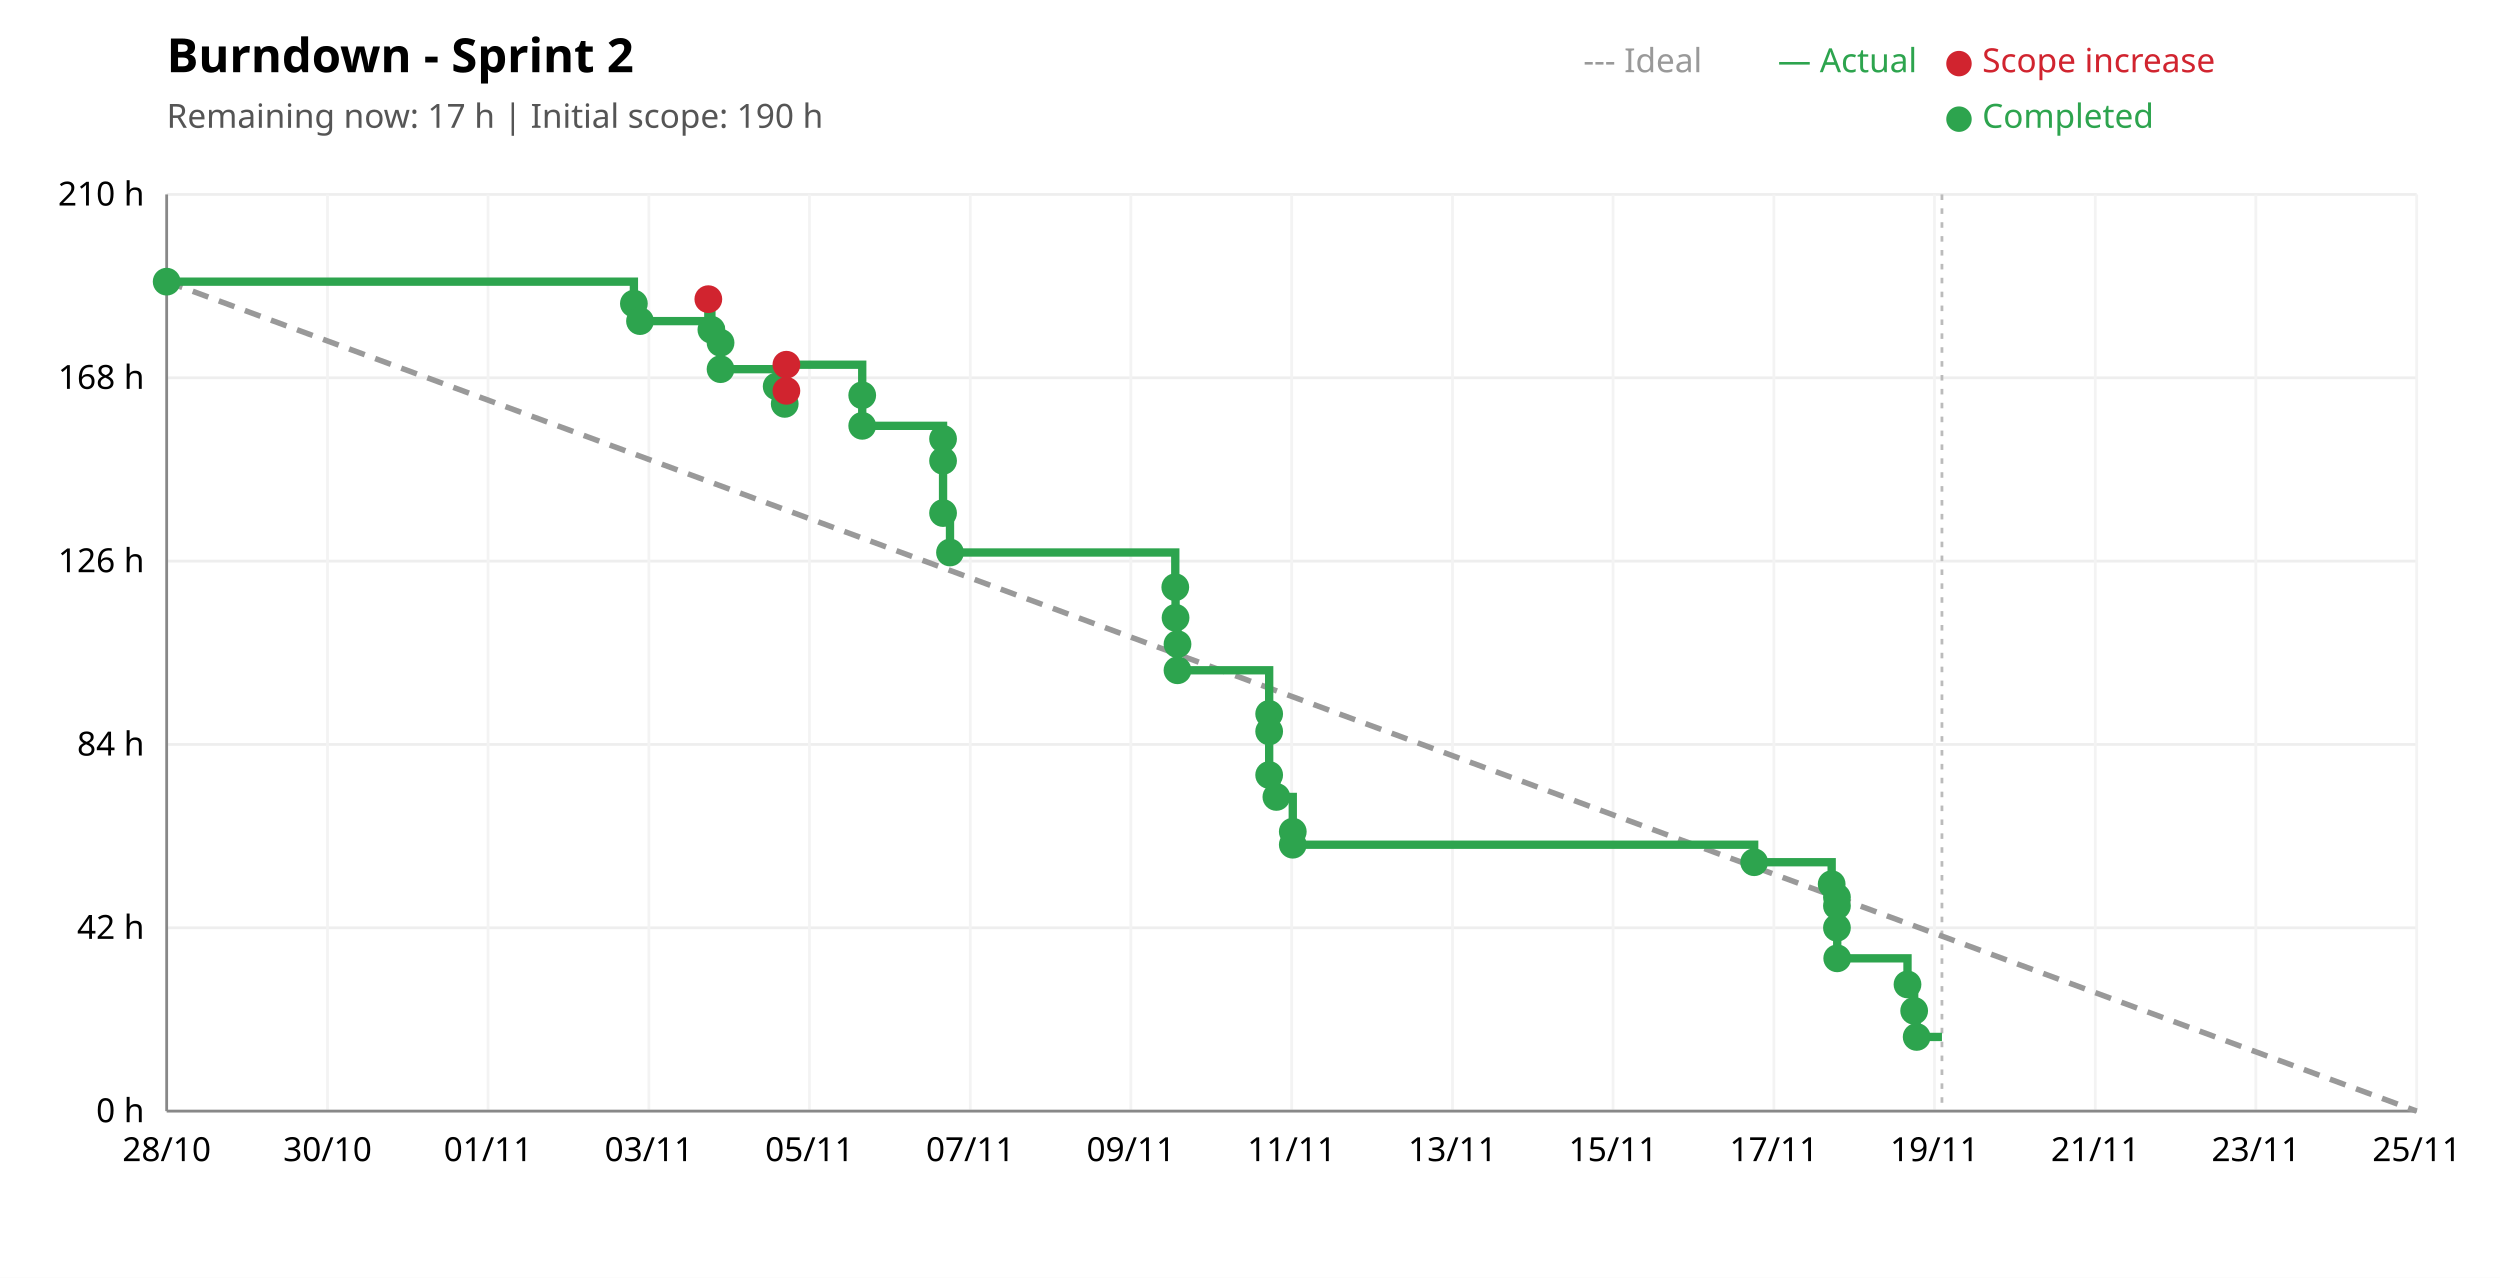
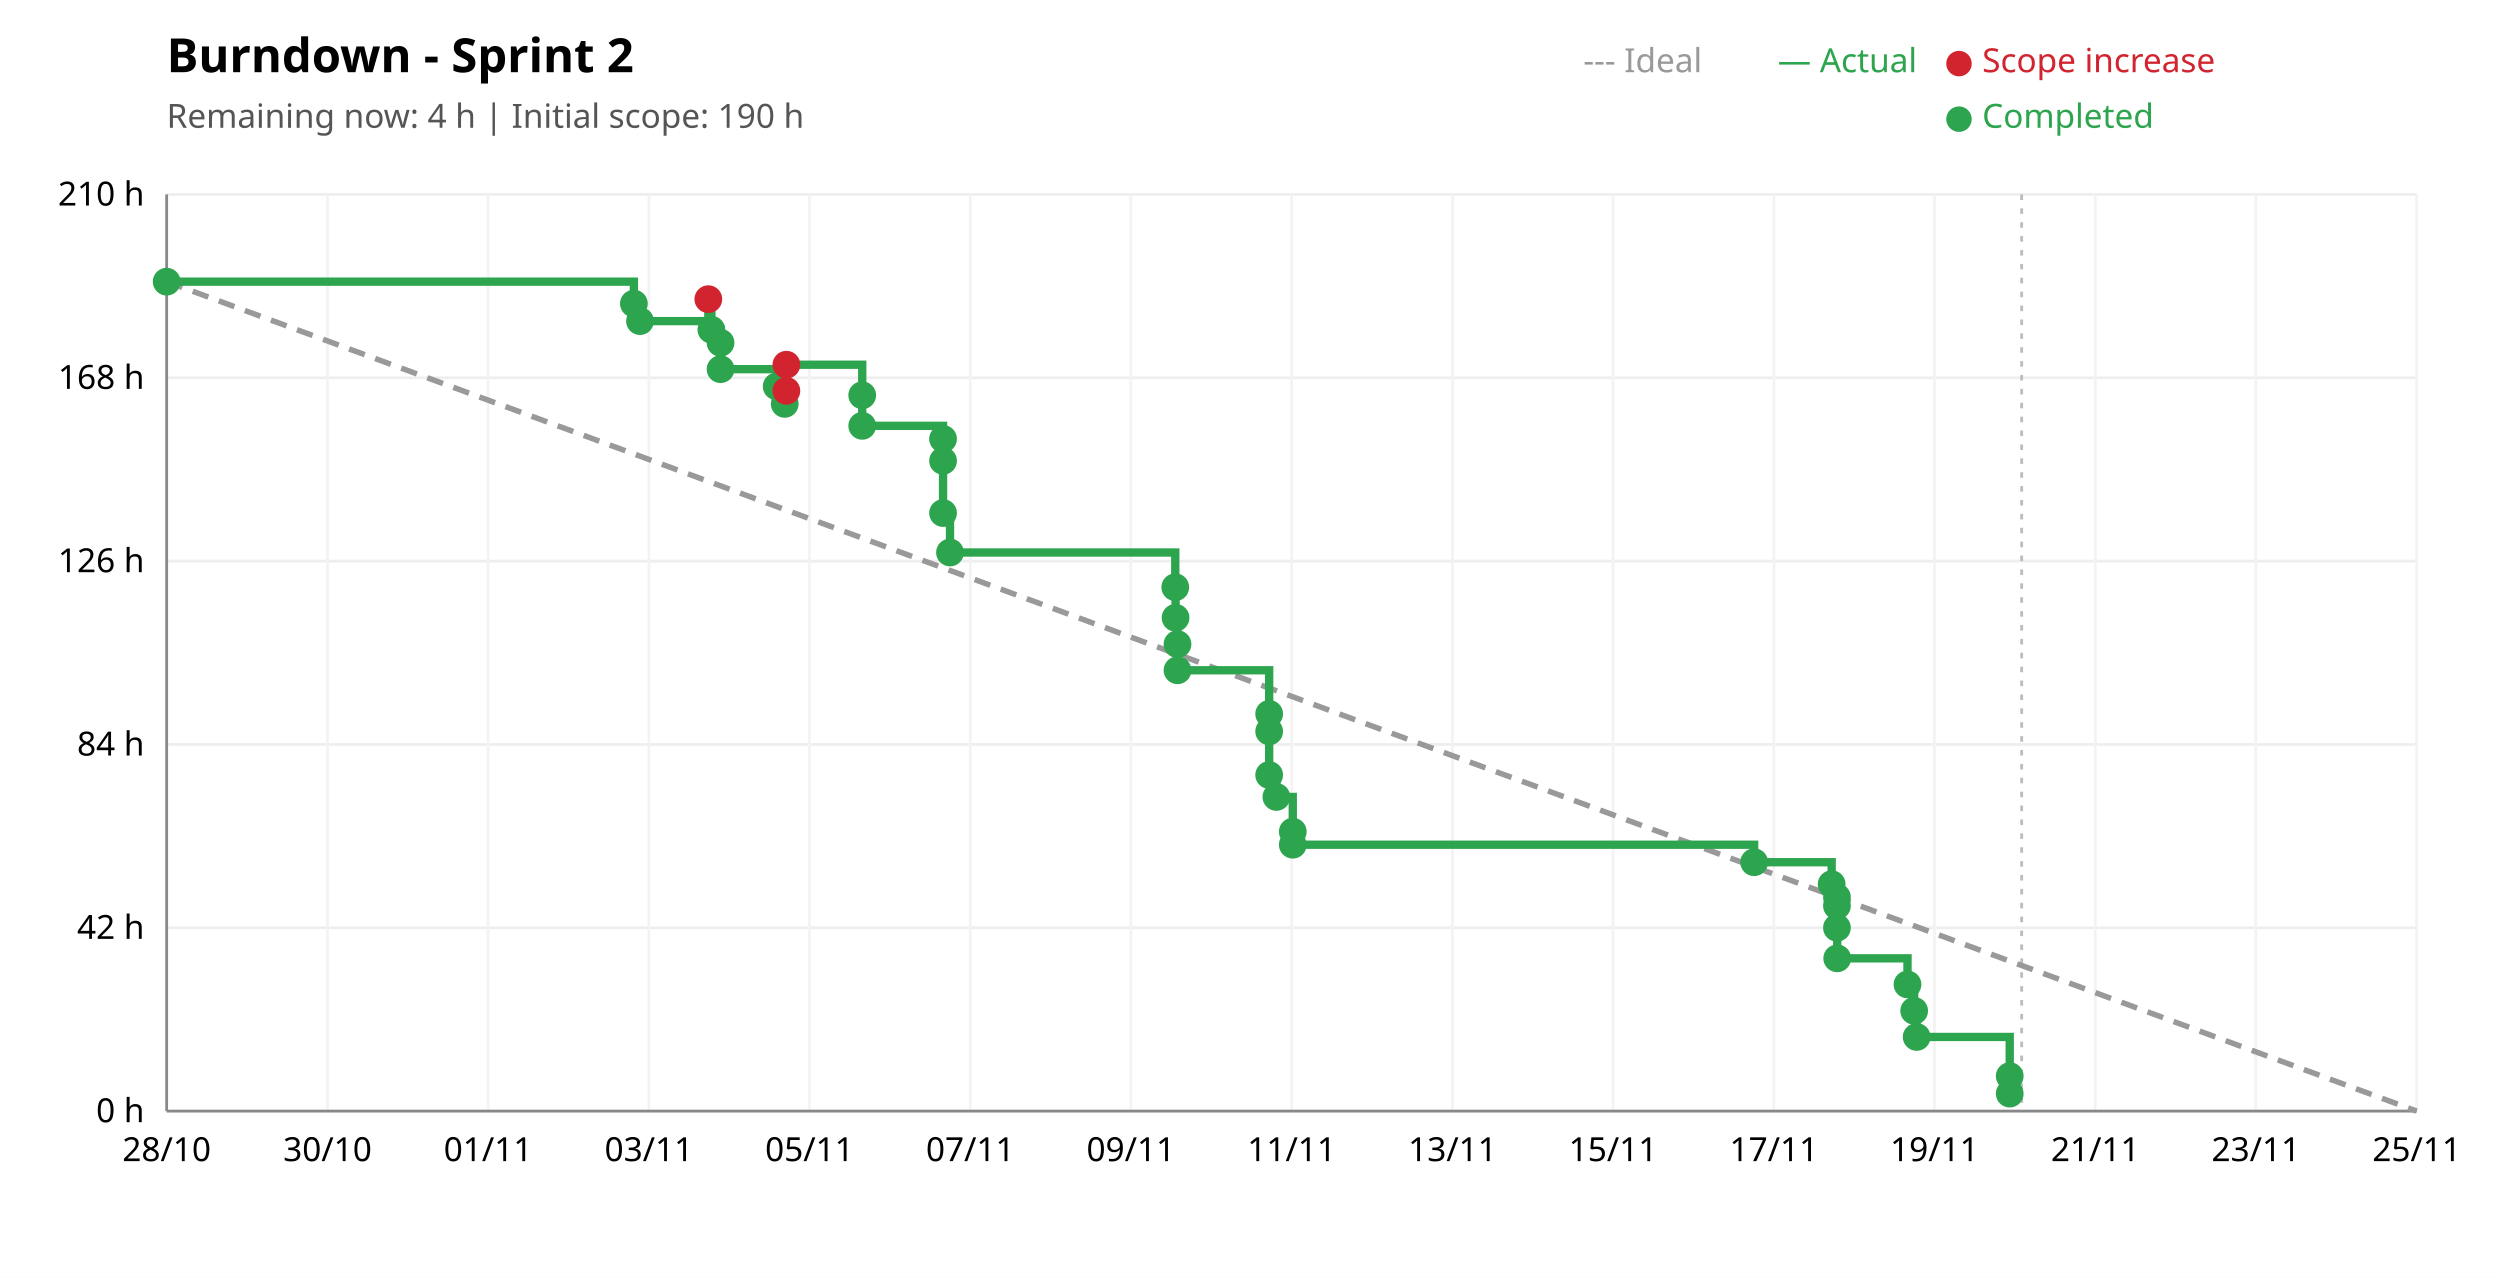
<svg xmlns="http://www.w3.org/2000/svg" width="900" height="460" font-family="sans-serif" font-size="12">
  <rect width="100%" height="100%" fill="white" />
  <text x="60" y="26" font-size="17" font-weight="bold">Burndown - Sprint 2</text>
-   <text x="60" y="46" fill="#555">Remaining now: 17 h  |  Initial scope: 190 h</text>
+   <text x="60" y="46" fill="#555">Remaining now: 4 h  |  Initial scope: 190 h</text>
  <line x1="60" y1="400.0" x2="870" y2="400.0" stroke="#eee" />
  <text x="52" y="404.0" text-anchor="end">0 h</text>
  <line x1="60" y1="334.0" x2="870" y2="334.0" stroke="#eee" />
  <text x="52" y="338.0" text-anchor="end">42 h</text>
  <line x1="60" y1="268.0" x2="870" y2="268.0" stroke="#eee" />
  <text x="52" y="272.0" text-anchor="end">84 h</text>
  <line x1="60" y1="202.0" x2="870" y2="202.0" stroke="#eee" />
  <text x="52" y="206.0" text-anchor="end">126 h</text>
  <line x1="60" y1="136.0" x2="870" y2="136.0" stroke="#eee" />
  <text x="52" y="140.0" text-anchor="end">168 h</text>
  <line x1="60" y1="70.0" x2="870" y2="70.0" stroke="#eee" />
  <text x="52" y="74.0" text-anchor="end">210 h</text>
  <line x1="60.0" y1="70" x2="60.0" y2="400" stroke="#f3f3f3" />
  <text x="60.0" y="418" text-anchor="middle">28/10</text>
  <line x1="117.9" y1="70" x2="117.9" y2="400" stroke="#f3f3f3" />
  <text x="117.9" y="418" text-anchor="middle">30/10</text>
  <line x1="175.7" y1="70" x2="175.7" y2="400" stroke="#f3f3f3" />
  <text x="175.7" y="418" text-anchor="middle">01/11</text>
  <line x1="233.6" y1="70" x2="233.6" y2="400" stroke="#f3f3f3" />
  <text x="233.6" y="418" text-anchor="middle">03/11</text>
  <line x1="291.4" y1="70" x2="291.4" y2="400" stroke="#f3f3f3" />
  <text x="291.4" y="418" text-anchor="middle">05/11</text>
  <line x1="349.3" y1="70" x2="349.3" y2="400" stroke="#f3f3f3" />
  <text x="349.3" y="418" text-anchor="middle">07/11</text>
  <line x1="407.1" y1="70" x2="407.1" y2="400" stroke="#f3f3f3" />
  <text x="407.1" y="418" text-anchor="middle">09/11</text>
  <line x1="465.0" y1="70" x2="465.0" y2="400" stroke="#f3f3f3" />
  <text x="465.0" y="418" text-anchor="middle">11/11</text>
  <line x1="522.9" y1="70" x2="522.9" y2="400" stroke="#f3f3f3" />
  <text x="522.9" y="418" text-anchor="middle">13/11</text>
  <line x1="580.7" y1="70" x2="580.7" y2="400" stroke="#f3f3f3" />
  <text x="580.7" y="418" text-anchor="middle">15/11</text>
  <line x1="638.6" y1="70" x2="638.6" y2="400" stroke="#f3f3f3" />
  <text x="638.6" y="418" text-anchor="middle">17/11</text>
  <line x1="696.4" y1="70" x2="696.4" y2="400" stroke="#f3f3f3" />
  <text x="696.4" y="418" text-anchor="middle">19/11</text>
  <line x1="754.3" y1="70" x2="754.3" y2="400" stroke="#f3f3f3" />
  <text x="754.3" y="418" text-anchor="middle">21/11</text>
  <line x1="812.1" y1="70" x2="812.1" y2="400" stroke="#f3f3f3" />
  <text x="812.1" y="418" text-anchor="middle">23/11</text>
  <line x1="870.0" y1="70" x2="870.0" y2="400" stroke="#f3f3f3" />
  <text x="870.0" y="418" text-anchor="middle">25/11</text>
  <line x1="60" y1="400" x2="870" y2="400" stroke="#888" />
  <line x1="60" y1="70" x2="60" y2="400" stroke="#888" />
-   <line x1="699.1" y1="70" x2="699.1" y2="400" stroke="#bbb" stroke-dasharray="2 3" />
+   <line x1="727.8" y1="70" x2="727.8" y2="400" stroke="#bbb" stroke-dasharray="2 3" />
  <polyline points="60.0,101.4 870.0,400.0" fill="none" stroke="#999" stroke-dasharray="6 4" stroke-width="2" />
-   <polyline points="60.0,101.4 228.2,101.4 228.2,109.3 230.4,109.3 230.4,115.6 255.0,115.6 255.0,107.7 256.1,107.7 256.1,118.7 259.4,118.7 259.4,123.4 259.4,123.4 259.4,132.9 279.6,132.9 279.6,139.1 282.5,139.1 282.5,145.4 283.1,145.4 283.1,140.7 283.1,140.7 283.1,131.3 310.4,131.3 310.4,142.3 310.4,142.3 310.4,153.3 339.5,153.3 339.5,158.0 339.5,158.0 339.5,165.9 339.5,165.9 339.5,184.7 342.0,184.7 342.0,198.9 423.1,198.9 423.1,211.4 423.2,211.4 423.2,222.4 423.9,222.4 423.9,231.9 423.9,231.9 423.9,241.3 456.9,241.3 456.9,257.0 456.9,257.0 456.9,263.3 456.9,263.3 456.9,279.0 459.5,279.0 459.5,286.9 465.4,286.9 465.4,299.4 465.4,299.4 465.4,304.1 631.5,304.1 631.5,310.4 659.4,310.4 659.4,318.3 661.3,318.3 661.3,323.0 661.3,323.0 661.3,326.1 661.3,326.1 661.3,334.0 661.4,334.0 661.4,345.0 686.7,345.0 686.7,354.4 689.1,354.4 689.1,363.9 690.0,363.9 690.0,373.3 699.1,373.3" fill="none" stroke="#2da44e" stroke-width="3" />
+   <polyline points="60.0,101.4 228.2,101.4 228.2,109.3 230.4,109.3 230.4,115.6 255.0,115.6 255.0,107.7 256.1,107.7 256.1,118.7 259.4,118.7 259.4,123.4 259.4,123.4 259.4,132.9 279.6,132.9 279.6,139.1 282.5,139.1 282.5,145.4 283.1,145.4 283.1,140.7 283.1,140.7 283.1,131.3 310.4,131.3 310.4,142.3 310.4,142.3 310.4,153.3 339.5,153.3 339.5,158.0 339.5,158.0 339.5,165.9 339.5,165.9 339.5,184.7 342.0,184.7 342.0,198.9 423.1,198.9 423.1,211.4 423.2,211.4 423.2,222.4 423.9,222.4 423.9,231.9 423.9,231.9 423.9,241.3 456.9,241.3 456.9,257.0 456.9,257.0 456.9,263.3 456.9,263.3 456.9,279.0 459.5,279.0 459.5,286.9 465.4,286.9 465.4,299.4 465.4,299.4 465.4,304.1 631.5,304.1 631.5,310.4 659.4,310.4 659.4,318.3 661.3,318.3 661.3,323.0 661.3,323.0 661.3,326.1 661.3,326.1 661.3,334.0 661.4,334.0 661.4,345.0 686.7,345.0 686.7,354.4 689.1,354.4 689.1,363.9 690.0,363.9 690.0,373.3 723.5,373.3 723.5,387.4 723.5,387.4 723.5,393.7 727.8,393.7" fill="none" stroke="#2da44e" stroke-width="3" />
  <circle cx="228.2" cy="109.3" r="5" fill="#2da44e" />
  <circle cx="230.4" cy="115.6" r="5" fill="#2da44e" />
  <circle cx="255.0" cy="107.7" r="5" fill="#d1242f" />
  <circle cx="256.1" cy="118.7" r="5" fill="#2da44e" />
  <circle cx="259.4" cy="123.4" r="5" fill="#2da44e" />
  <circle cx="259.4" cy="132.9" r="5" fill="#2da44e" />
  <circle cx="279.6" cy="139.1" r="5" fill="#2da44e" />
  <circle cx="282.5" cy="145.4" r="5" fill="#2da44e" />
  <circle cx="283.1" cy="140.7" r="5" fill="#d1242f" />
  <circle cx="283.1" cy="131.3" r="5" fill="#d1242f" />
  <circle cx="310.4" cy="142.3" r="5" fill="#2da44e" />
  <circle cx="310.4" cy="153.3" r="5" fill="#2da44e" />
  <circle cx="339.5" cy="158.0" r="5" fill="#2da44e" />
  <circle cx="339.5" cy="165.9" r="5" fill="#2da44e" />
  <circle cx="339.5" cy="184.7" r="5" fill="#2da44e" />
  <circle cx="342.0" cy="198.9" r="5" fill="#2da44e" />
  <circle cx="423.1" cy="211.4" r="5" fill="#2da44e" />
  <circle cx="423.2" cy="222.4" r="5" fill="#2da44e" />
  <circle cx="423.9" cy="231.9" r="5" fill="#2da44e" />
  <circle cx="423.9" cy="241.3" r="5" fill="#2da44e" />
  <circle cx="456.9" cy="257.0" r="5" fill="#2da44e" />
  <circle cx="456.9" cy="263.3" r="5" fill="#2da44e" />
  <circle cx="456.9" cy="279.0" r="5" fill="#2da44e" />
  <circle cx="459.5" cy="286.9" r="5" fill="#2da44e" />
  <circle cx="465.4" cy="299.4" r="5" fill="#2da44e" />
  <circle cx="465.4" cy="304.1" r="5" fill="#2da44e" />
  <circle cx="631.5" cy="310.4" r="5" fill="#2da44e" />
  <circle cx="659.4" cy="318.3" r="5" fill="#2da44e" />
  <circle cx="661.3" cy="323.0" r="5" fill="#2da44e" />
  <circle cx="661.3" cy="326.1" r="5" fill="#2da44e" />
  <circle cx="661.3" cy="334.0" r="5" fill="#2da44e" />
  <circle cx="661.4" cy="345.0" r="5" fill="#2da44e" />
  <circle cx="686.7" cy="354.4" r="5" fill="#2da44e" />
  <circle cx="689.1" cy="363.9" r="5" fill="#2da44e" />
  <circle cx="690.0" cy="373.3" r="5" fill="#2da44e" />
+   <circle cx="723.5" cy="387.4" r="5" fill="#2da44e" />
+   <circle cx="723.5" cy="393.7" r="5" fill="#2da44e" />
  <circle cx="60.0" cy="101.4" r="5" fill="#2da44e" />
  <text x="570" y="26" fill="#999">--- Ideal</text>
  <text x="640" y="26" fill="#2da44e">— Actual</text>
  <text x="700" y="26" fill="#d1242f">● Scope increase</text>
  <text x="700" y="46" fill="#2da44e">● Completed</text>
</svg>
